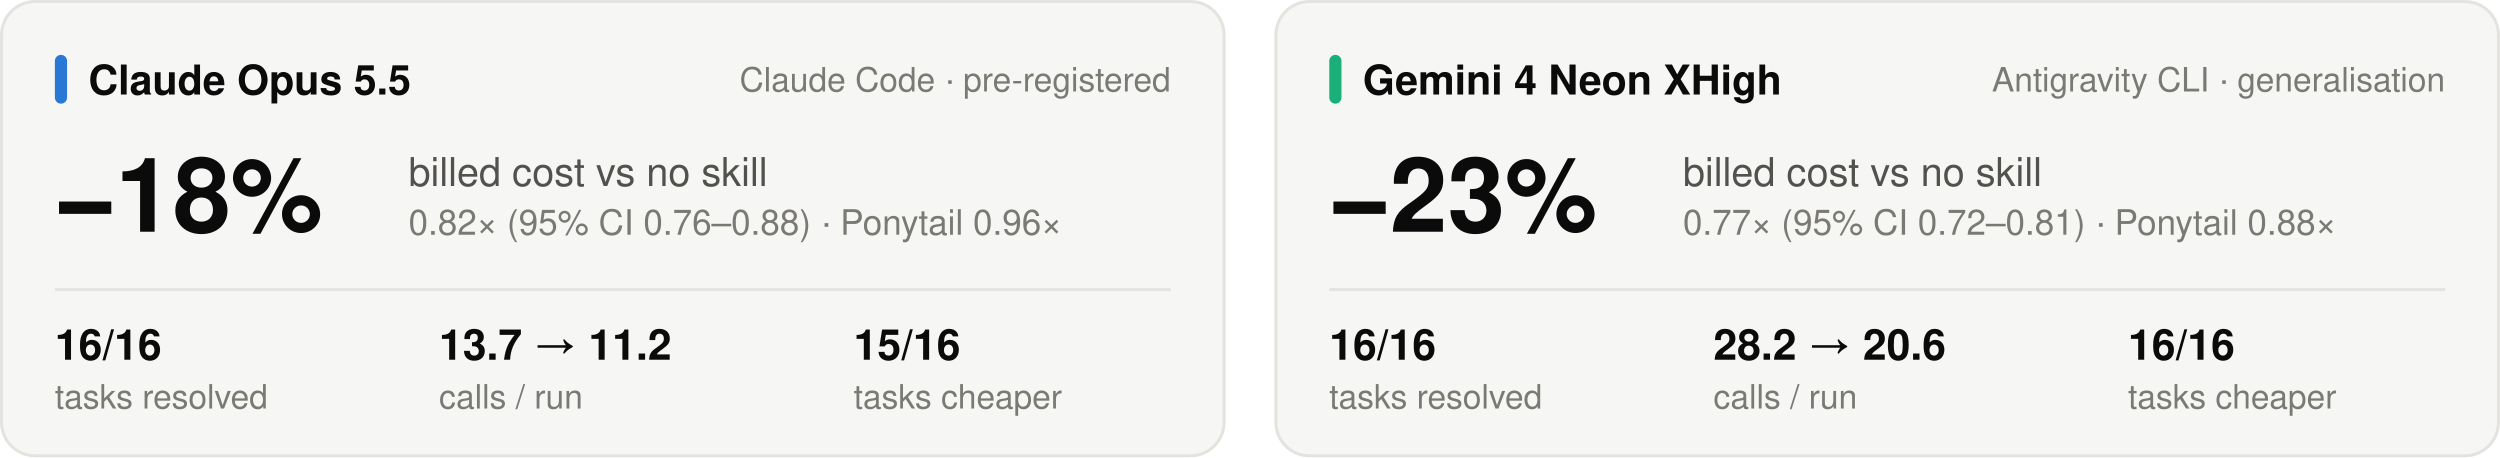
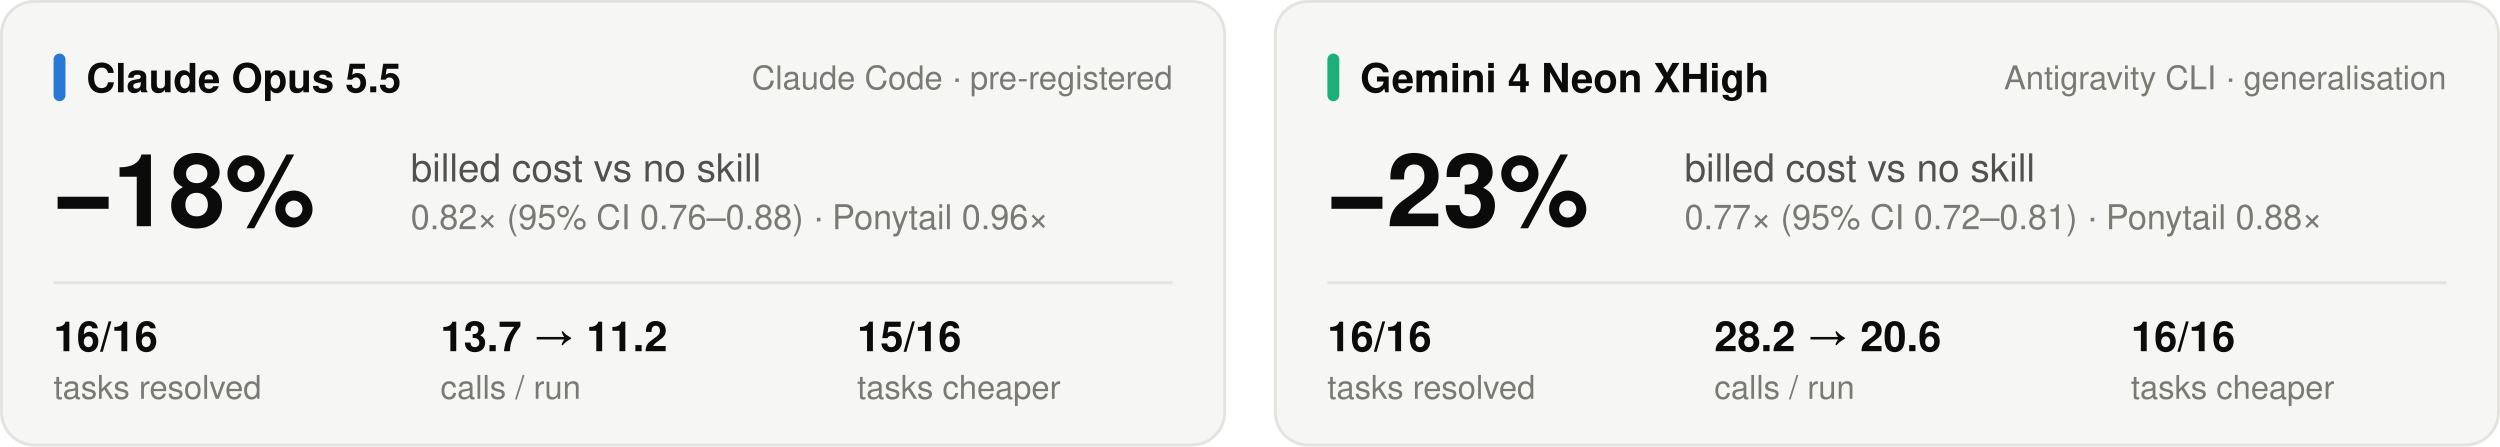
- <svg xmlns="http://www.w3.org/2000/svg" width="820" height="150" viewBox="0 0 820 150" font-family="-apple-system,BlinkMacSystemFont,'Segoe UI',Helvetica,Arial,sans-serif" role="img" aria-label="nonhuman headline results on Claude Opus 5.5 and Gemini 4 Neon XHigh">
-   <rect x="0.5" y="0.5" width="401.0" height="149" rx="11" fill="#f6f6f4" stroke="#e4e3df" stroke-width="1" />
+ <svg xmlns="http://www.w3.org/2000/svg" width="840" height="150" viewBox="0 0 840 150" font-family="-apple-system,BlinkMacSystemFont,'Segoe UI',Helvetica,Arial,sans-serif" role="img" aria-label="nonhuman headline results on Claude Opus 5.5 and Gemini 4 Neon XHigh">
+   <rect x="0.5" y="0.5" width="411.0" height="149" rx="11" fill="#f6f6f4" stroke="#e4e3df" stroke-width="1" />
  <rect x="18.0" y="18" width="4" height="16" rx="2" fill="#2a78d6" />
  <text x="29.0" y="31.0" fill="#0b0b0b" font-size="13.5" font-weight="650" text-anchor="start">Claude Opus 5.5</text>
-   <text x="384.0" y="30.0" fill="#7a7973" font-size="11" font-weight="400" text-anchor="end">Claude Code · pre-registered</text>
+   <text x="394.0" y="30.0" fill="#7a7973" font-size="11" font-weight="400" text-anchor="end">Claude Code · pre-registered</text>
  <text x="18.0" y="76.0" fill="#0b0b0b" font-size="34" font-weight="700" text-anchor="start">−18%</text>
-   <text x="134.0" y="61.0" fill="#52514e" font-size="13" font-weight="500" text-anchor="start">billed cost vs no skill</text>
-   <text x="134.0" y="77.0" fill="#7a7973" font-size="11.5" font-weight="400" text-anchor="start">0.82× (95% CI 0.76–0.88) · Ponytail 0.96×</text>
-   <line x1="18.0" y1="95" x2="384.0" y2="95" stroke="#e4e3df" stroke-width="1" />
+   <text x="138.0" y="61.0" fill="#52514e" font-size="13" font-weight="500" text-anchor="start">billed cost vs no skill</text>
+   <text x="138.0" y="77.0" fill="#7a7973" font-size="11.5" font-weight="400" text-anchor="start">0.82× (95% CI 0.76–0.88) · Ponytail 0.96×</text>
+   <line x1="18.0" y1="95" x2="394.0" y2="95" stroke="#e4e3df" stroke-width="1" />
  <text x="18.0" y="118.0" fill="#0b0b0b" font-size="14" font-weight="650" text-anchor="start">16/16</text>
  <text x="18.0" y="134.0" fill="#7a7973" font-size="11" font-weight="400" text-anchor="start">tasks resolved</text>
-   <text x="144.0" y="118.0" fill="#0b0b0b" font-size="14" font-weight="650" text-anchor="start">13.7 → 11.2</text>
-   <text x="144.0" y="134.0" fill="#7a7973" font-size="11" font-weight="400" text-anchor="start">calls / run</text>
-   <text x="280.0" y="118.0" fill="#0b0b0b" font-size="14" font-weight="650" text-anchor="start">15/16</text>
-   <text x="280.0" y="134.0" fill="#7a7973" font-size="11" font-weight="400" text-anchor="start">tasks cheaper</text>
-   <rect x="418.5" y="0.5" width="401.0" height="149" rx="11" fill="#f6f6f4" stroke="#e4e3df" stroke-width="1" />
-   <rect x="436.0" y="18" width="4" height="16" rx="2" fill="#1baf7a" />
-   <text x="447.0" y="31.0" fill="#0b0b0b" font-size="13.5" font-weight="650" text-anchor="start">Gemini 4 Neon XHigh</text>
-   <text x="802.0" y="30.0" fill="#7a7973" font-size="11" font-weight="400" text-anchor="end">Antigravity CLI · generalisation</text>
-   <text x="436.0" y="76.0" fill="#0b0b0b" font-size="34" font-weight="700" text-anchor="start">−23%</text>
-   <text x="552.0" y="61.0" fill="#52514e" font-size="13" font-weight="500" text-anchor="start">billed cost vs no skill</text>
-   <text x="552.0" y="77.0" fill="#7a7973" font-size="11.5" font-weight="400" text-anchor="start">0.77× (95% CI 0.72–0.81) · Ponytail 0.88×</text>
-   <line x1="436.0" y1="95" x2="802.0" y2="95" stroke="#e4e3df" stroke-width="1" />
-   <text x="436.0" y="118.0" fill="#0b0b0b" font-size="14" font-weight="650" text-anchor="start">16/16</text>
-   <text x="436.0" y="134.0" fill="#7a7973" font-size="11" font-weight="400" text-anchor="start">tasks resolved</text>
-   <text x="562.0" y="118.0" fill="#0b0b0b" font-size="14" font-weight="650" text-anchor="start">28.2 → 20.6</text>
-   <text x="562.0" y="134.0" fill="#7a7973" font-size="11" font-weight="400" text-anchor="start">calls / run</text>
-   <text x="698.0" y="118.0" fill="#0b0b0b" font-size="14" font-weight="650" text-anchor="start">16/16</text>
-   <text x="698.0" y="134.0" fill="#7a7973" font-size="11" font-weight="400" text-anchor="start">tasks cheaper</text>
+   <text x="148.0" y="118.0" fill="#0b0b0b" font-size="14" font-weight="650" text-anchor="start">13.7 → 11.2</text>
+   <text x="148.0" y="134.0" fill="#7a7973" font-size="11" font-weight="400" text-anchor="start">calls / run</text>
+   <text x="288.0" y="118.0" fill="#0b0b0b" font-size="14" font-weight="650" text-anchor="start">15/16</text>
+   <text x="288.0" y="134.0" fill="#7a7973" font-size="11" font-weight="400" text-anchor="start">tasks cheaper</text>
+   <rect x="428.5" y="0.5" width="411.0" height="149" rx="11" fill="#f6f6f4" stroke="#e4e3df" stroke-width="1" />
+   <rect x="446.0" y="18" width="4" height="16" rx="2" fill="#1baf7a" />
+   <text x="457.0" y="31.0" fill="#0b0b0b" font-size="13.5" font-weight="650" text-anchor="start">Gemini 4 Neon XHigh</text>
+   <text x="822.0" y="30.0" fill="#7a7973" font-size="11" font-weight="400" text-anchor="end">Antigravity CLI · generalisation</text>
+   <text x="446.0" y="76.0" fill="#0b0b0b" font-size="34" font-weight="700" text-anchor="start">−23%</text>
+   <text x="566.0" y="61.0" fill="#52514e" font-size="13" font-weight="500" text-anchor="start">billed cost vs no skill</text>
+   <text x="566.0" y="77.0" fill="#7a7973" font-size="11.5" font-weight="400" text-anchor="start">0.77× (95% CI 0.72–0.81) · Ponytail 0.88×</text>
+   <line x1="446.0" y1="95" x2="822.0" y2="95" stroke="#e4e3df" stroke-width="1" />
+   <text x="446.0" y="118.0" fill="#0b0b0b" font-size="14" font-weight="650" text-anchor="start">16/16</text>
+   <text x="446.0" y="134.0" fill="#7a7973" font-size="11" font-weight="400" text-anchor="start">tasks resolved</text>
+   <text x="576.0" y="118.0" fill="#0b0b0b" font-size="14" font-weight="650" text-anchor="start">28.2 → 20.6</text>
+   <text x="576.0" y="134.0" fill="#7a7973" font-size="11" font-weight="400" text-anchor="start">calls / run</text>
+   <text x="716.0" y="118.0" fill="#0b0b0b" font-size="14" font-weight="650" text-anchor="start">16/16</text>
+   <text x="716.0" y="134.0" fill="#7a7973" font-size="11" font-weight="400" text-anchor="start">tasks cheaper</text>
</svg>
